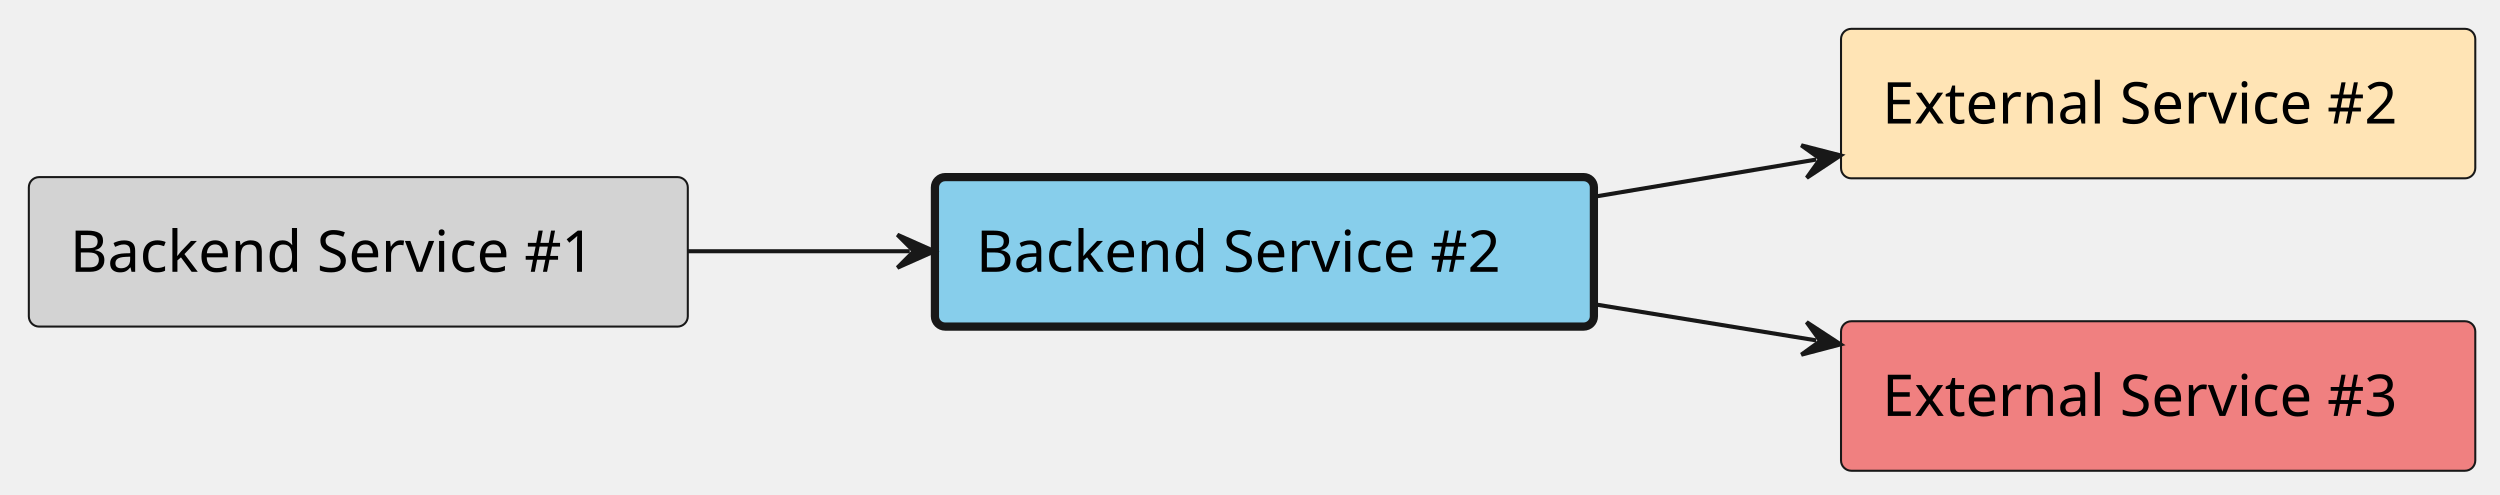
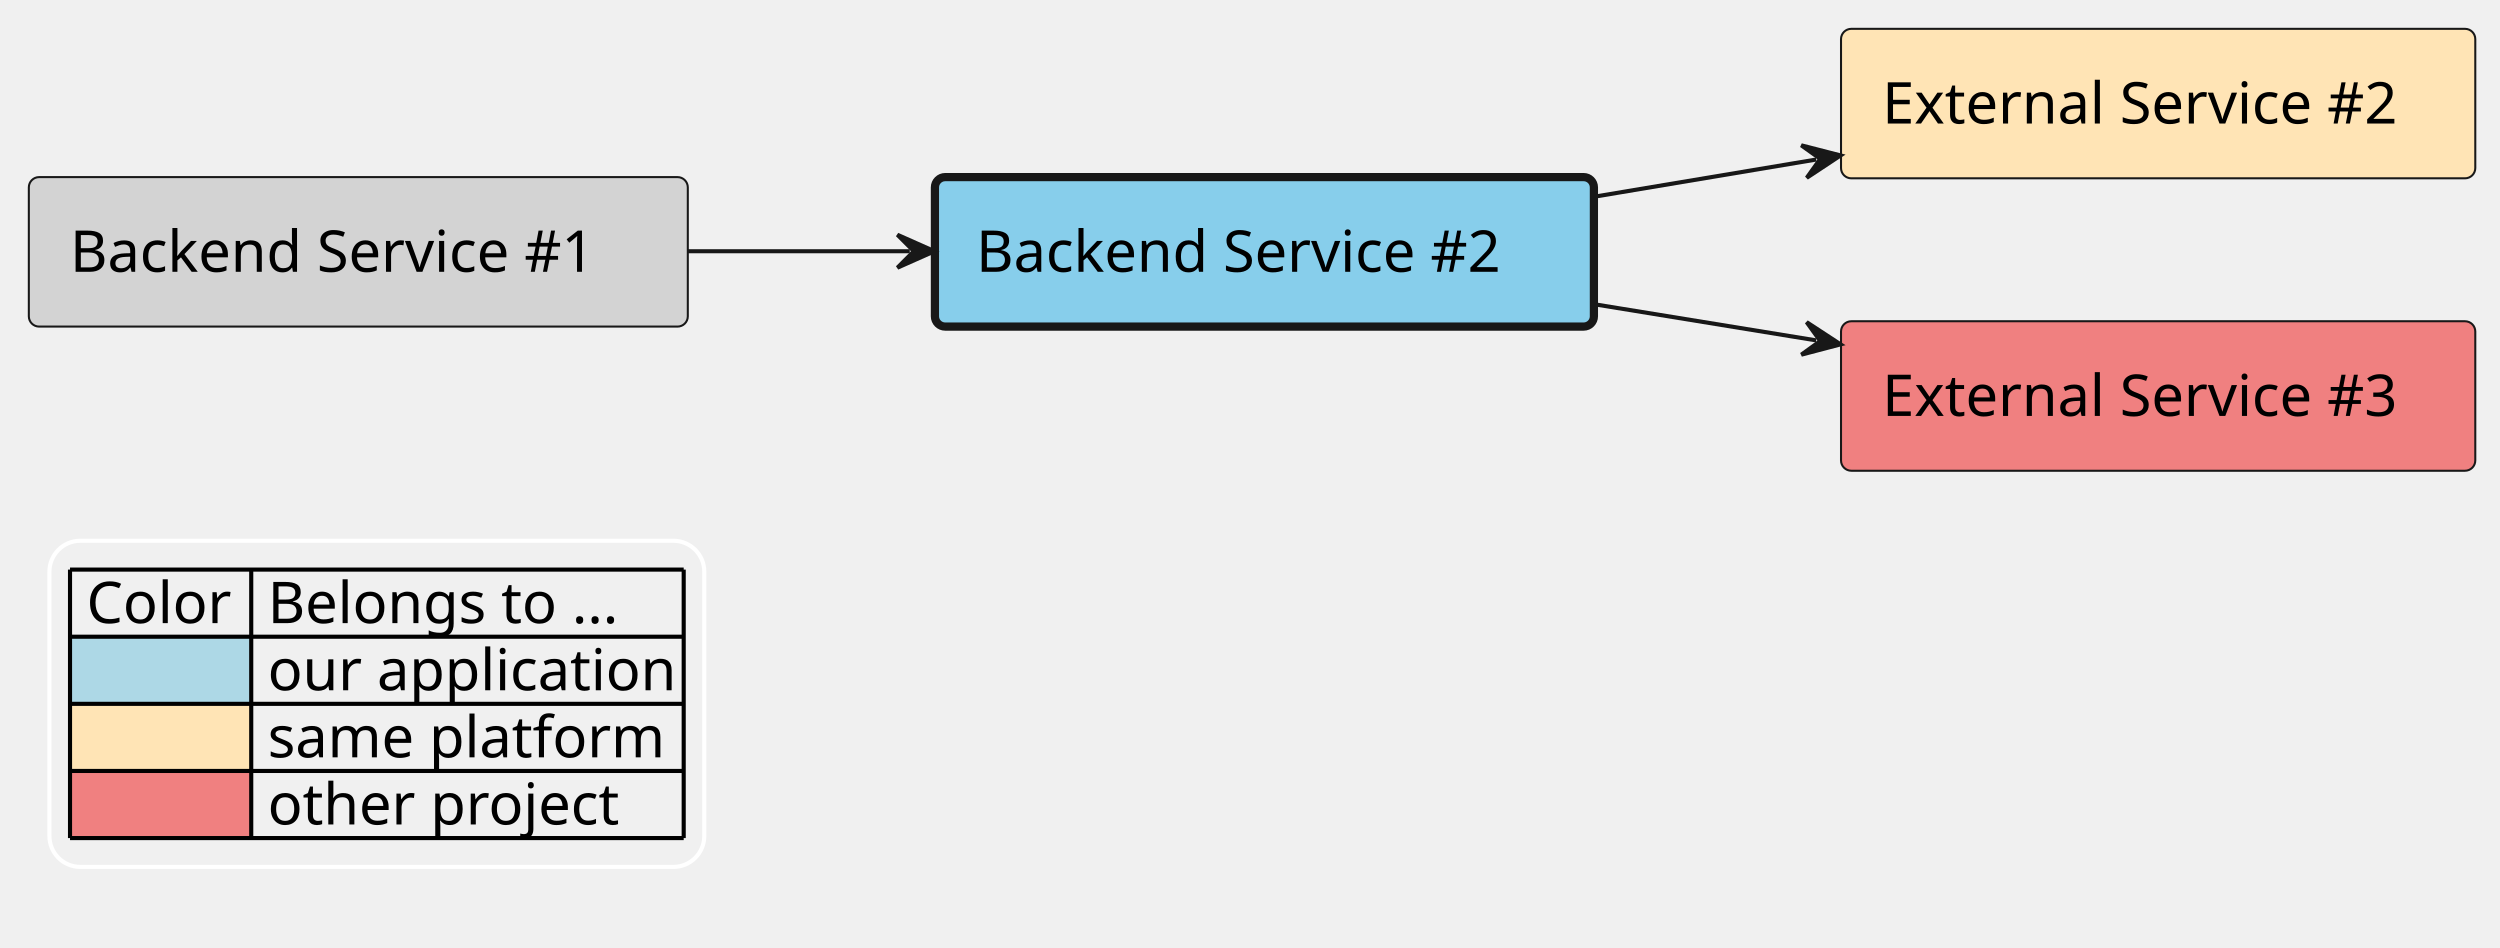
- <svg xmlns="http://www.w3.org/2000/svg" contentStyleType="text/css" height="120px" preserveAspectRatio="none" style="width:607px;height:120px;background:#FFFFFF;" version="1.1" viewBox="0 0 607 120" width="607px" zoomAndPan="magnify">
+ <svg xmlns="http://www.w3.org/2000/svg" contentStyleType="text/css" height="230px" preserveAspectRatio="none" style="width:607px;height:230px;background:#FFFFFF;" version="1.1" viewBox="0 0 607 230" width="607px" zoomAndPan="magnify">
  <defs />
  <g>
    <g id="elem_platform__application__backend_service_1">
      <rect fill="#D3D3D3" height="36.297" rx="2.5" ry="2.5" style="stroke:#181818;stroke-width:0.5;" width="160" x="7" y="43" />
      <text fill="#000000" font-family="sans-serif" font-size="14" lengthAdjust="spacing" textLength="140" x="17" y="65.995">Backend Service #1</text>
    </g>
    <g id="elem_platform__application__backend_service_2">
      <rect fill="#87CEEB" height="36.297" rx="2.5" ry="2.5" style="stroke:#181818;stroke-width:2.0;" width="160" x="227" y="43" />
      <text fill="#000000" font-family="sans-serif" font-size="14" lengthAdjust="spacing" textLength="140" x="237" y="65.995">Backend Service #2</text>
    </g>
    <g id="elem_platform__external_service_2">
      <rect fill="#FFE4B5" height="36.297" rx="2.5" ry="2.5" style="stroke:#181818;stroke-width:0.5;" width="154" x="447" y="7" />
      <text fill="#000000" font-family="sans-serif" font-size="14" lengthAdjust="spacing" textLength="134" x="457" y="29.995">External Service #2</text>
    </g>
    <g id="elem_other_project__external_service_3">
      <rect fill="#F08080" height="36.297" rx="2.5" ry="2.5" style="stroke:#181818;stroke-width:0.5;" width="154" x="447" y="78" />
      <text fill="#000000" font-family="sans-serif" font-size="14" lengthAdjust="spacing" textLength="134" x="457" y="100.995">External Service #3</text>
    </g>
    <g id="link_platform__application__backend_service_1_platform__application__backend_service_2">
      <path d="M167.01,61 C186.51,61 201.39,61 220.89,61 " fill="none" id="platform__application__backend_service_1-to-platform__application__backend_service_2" style="stroke:#181818;stroke-width:1.0;" />
      <polygon fill="#181818" points="226.89,61,217.89,57,221.89,61,217.89,65,226.89,61" style="stroke:#181818;stroke-width:1.0;" />
    </g>
    <g id="link_platform__application__backend_service_2_platform__external_service_2">
      <path d="M387.14,47.75 C406.66,44.48 421.603,41.983 440.973,38.733 " fill="none" id="platform__application__backend_service_2-to-platform__external_service_2" style="stroke:#181818;stroke-width:1.0;" />
      <polygon fill="#181818" points="446.89,37.74,437.352,35.284,441.959,38.567,438.676,43.174,446.89,37.74" style="stroke:#181818;stroke-width:1.0;" />
    </g>
    <g id="link_platform__application__backend_service_2_other_project__external_service_3">
      <path d="M387.14,73.88 C406.66,77.06 421.598,79.497 440.968,82.647 " fill="none" id="platform__application__backend_service_2-to-other_project__external_service_3" style="stroke:#181818;stroke-width:1.0;" />
      <polygon fill="#181818" points="446.89,83.61,438.649,78.217,441.955,82.807,437.365,86.114,446.89,83.61" style="stroke:#181818;stroke-width:1.0;" />
    </g>
+     <rect fill="none" height="79.188" id="_legend" rx="7.5" ry="7.5" style="stroke:#FFFFFF;stroke-width:1.0;" width="159" x="12" y="131.297" />
+     <text fill="#000000" font-family="sans-serif" font-size="14" lengthAdjust="spacing" textLength="36" x="21" y="151.292">Color</text>
+     <text fill="#000000" font-family="sans-serif" font-size="14" lengthAdjust="spacing" textLength="91" x="65" y="151.292">Belongs to ...</text>
+     <rect fill="#ADD8E6" height="16.297" style="stroke:none;stroke-width:1.0;" width="44" x="17" y="154.594" />
+     <text fill="#000000" font-family="sans-serif" font-size="14" lengthAdjust="spacing" textLength="4" x="17" y="167.589"> </text>
+     <text fill="#000000" font-family="sans-serif" font-size="14" lengthAdjust="spacing" textLength="101" x="65" y="167.589">our application</text>
+     <rect fill="#FFE4B5" height="16.297" style="stroke:none;stroke-width:1.0;" width="44" x="17" y="170.891" />
+     <text fill="#000000" font-family="sans-serif" font-size="14" lengthAdjust="spacing" textLength="4" x="17" y="183.886"> </text>
+     <text fill="#000000" font-family="sans-serif" font-size="14" lengthAdjust="spacing" textLength="98" x="65" y="183.886">same platform</text>
+     <rect fill="#F08080" height="16.297" style="stroke:none;stroke-width:1.0;" width="44" x="17" y="187.188" />
+     <text fill="#000000" font-family="sans-serif" font-size="14" lengthAdjust="spacing" textLength="4" x="17" y="200.183"> </text>
+     <text fill="#000000" font-family="sans-serif" font-size="14" lengthAdjust="spacing" textLength="89" x="65" y="200.183">other project</text>
+     <line style="stroke:#000000;stroke-width:1.0;" x1="17" x2="166" y1="138.297" y2="138.297" />
+     <line style="stroke:#000000;stroke-width:1.0;" x1="17" x2="166" y1="154.594" y2="154.594" />
+     <line style="stroke:#000000;stroke-width:1.0;" x1="17" x2="166" y1="170.891" y2="170.891" />
+     <line style="stroke:#000000;stroke-width:1.0;" x1="17" x2="166" y1="187.188" y2="187.188" />
+     <line style="stroke:#000000;stroke-width:1.0;" x1="17" x2="166" y1="203.484" y2="203.484" />
+     <line style="stroke:#000000;stroke-width:1.0;" x1="17" x2="17" y1="138.297" y2="203.484" />
+     <line style="stroke:#000000;stroke-width:1.0;" x1="61" x2="61" y1="138.297" y2="203.484" />
+     <line style="stroke:#000000;stroke-width:1.0;" x1="166" x2="166" y1="138.297" y2="203.484" />
  </g>
</svg>
